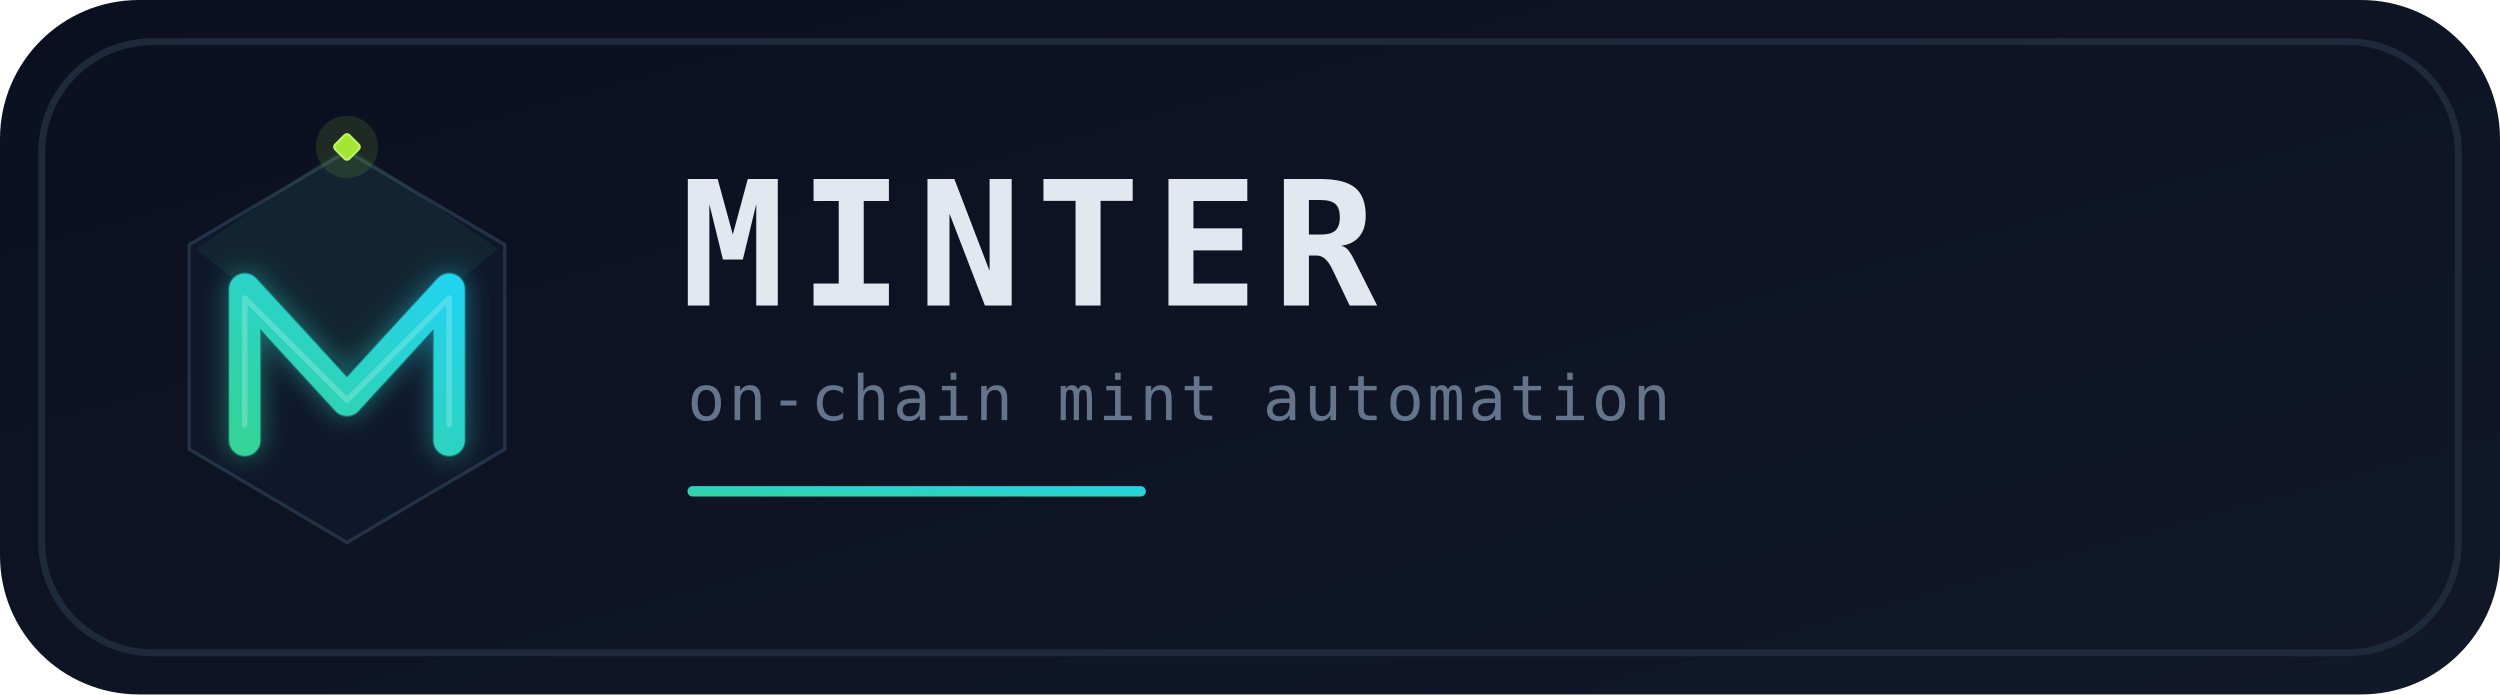
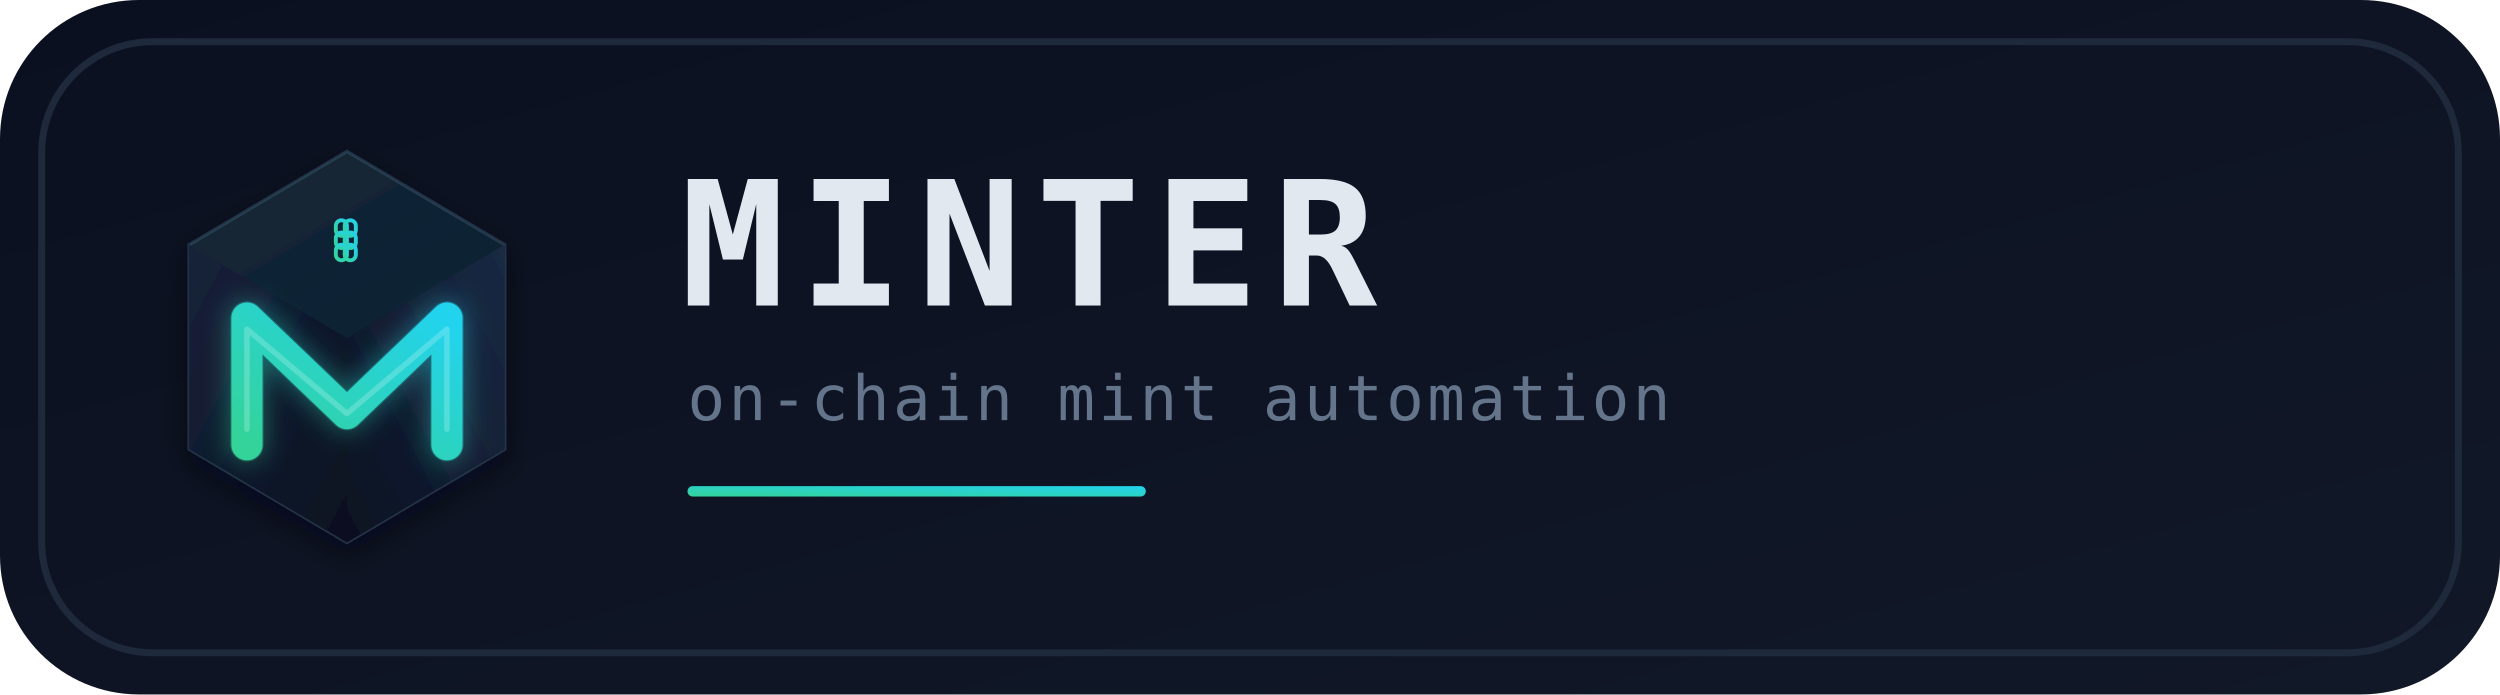
- <svg xmlns="http://www.w3.org/2000/svg" viewBox="0 0 720 200" role="img" aria-labelledby="title desc">
+ <svg xmlns="http://www.w3.org/2000/svg" width="1440" height="400" viewBox="0 0 720 200" role="img" aria-labelledby="title desc" shape-rendering="geometricPrecision" text-rendering="geometricPrecision">
  <defs>
    <linearGradient id="bg" x1="0" y1="0" x2="1" y2="1">
      <stop offset="0" stop-color="#0B1020" />
      <stop offset="1" stop-color="#111827" />
    </linearGradient>
    <linearGradient id="mint" x1="0" y1="1" x2="1" y2="0">
      <stop offset="0" stop-color="#34D399" />
      <stop offset="1" stop-color="#22D3EE" />
    </linearGradient>
    <filter id="glow" x="-30%" y="-30%" width="160%" height="160%">
      <feGaussianBlur stdDeviation="12" result="blur" />
      <feMerge>
        <feMergeNode in="blur" />
        <feMergeNode in="SourceGraphic" />
      </feMerge>
    </filter>
+     <linearGradient id="faceL" x1="0" y1="0" x2="1" y2="1">
+       <stop offset="0" stop-color="#152239" />
+       <stop offset="1" stop-color="#0B1020" />
+     </linearGradient>
+     <linearGradient id="faceR" x1="1" y1="0" x2="0" y2="1">
+       <stop offset="0" stop-color="#1A2A44" />
+       <stop offset="1" stop-color="#0B1020" />
+     </linearGradient>
+     <linearGradient id="faceTop" x1="0" y1="0" x2="1" y2="1">
+       <stop offset="0" stop-color="#3DDC97" stop-opacity="0.10" />
+       <stop offset="1" stop-color="#22D3EE" stop-opacity="0.03" />
+     </linearGradient>
+     <filter id="softShadow" x="-30%" y="-30%" width="160%" height="160%">
+       <feDropShadow dx="0" dy="10" stdDeviation="12" flood-color="#020617" flood-opacity="0.55" />
+     </filter>
  </defs>
  <rect width="720" height="200" rx="40" fill="url(#bg)" />
  <rect x="12" y="12" width="696" height="176" rx="32" fill="none" stroke="#1E293B" stroke-width="2" />
  <g transform="translate(18 18) scale(0.32)">
-     <path d="M256 80 398 164 398 348 256 432 114 348 114 164Z" fill="#0F172A" stroke="#243247" stroke-width="3" />
-     <path d="M256 74 392 168 256 276 120 168Z" fill="#3DDC97" opacity="0.07" />
+     <g filter="url(#softShadow)">
+       <path d="M256 80 398 164 398 348 256 432 114 348 114 164Z" fill="#0F172A" stroke="#243247" stroke-width="3" />
+       <path d="M114 164 256 248 256 432 114 348Z" fill="url(#faceL)" />
+       <path d="M256 248 398 164 398 348 256 432Z" fill="url(#faceR)" />
+       <path d="M256 80 398 164 256 248 114 164Z" fill="url(#faceTop)" />
+     </g>
+     <g transform="translate(256 158)" fill="none" stroke="url(#mint)" stroke-width="3.5" stroke-linejoin="round" stroke-linecap="round">
+       <rect x="-10" y="-16" width="10" height="14" rx="5" />
+       <rect x="-2" y="-16" width="10" height="14" rx="5" />
+       <rect x="-10" y="-5" width="10" height="14" rx="5" />
+       <rect x="-2" y="-5" width="10" height="14" rx="5" />
+       <rect x="-10" y="6" width="10" height="14" rx="5" />
+       <rect x="-2" y="6" width="10" height="14" rx="5" />
+     </g>
    <g filter="url(#glow)" opacity="0.45">
-       <path d="M164 340V204L256 304 348 204V340" fill="none" stroke="url(#mint)" stroke-width="30" stroke-linecap="round" stroke-linejoin="round" />
+       <path d="M166 344V230L256 316 346 230V344" fill="none" stroke="url(#mint)" stroke-width="30" stroke-linecap="round" stroke-linejoin="round" />
    </g>
-     <path d="M164 340V204L256 304 348 204V340" fill="none" stroke="url(#mint)" stroke-width="28" stroke-linecap="round" stroke-linejoin="round" />
-     <path d="M164 326V212L256 304 348 212V326" fill="none" stroke="#ECFEFF" stroke-width="5" stroke-linecap="round" stroke-linejoin="round" opacity="0.22" />
-     <circle cx="256" cy="76" r="28" fill="#A3E635" opacity="0.12" />
-     <rect x="247" y="67" width="18" height="18" rx="3" transform="rotate(45 256 76)" fill="#A3E635" stroke="#BEF264" stroke-width="2" />
+     <path d="M166 344V230L256 316 346 230V344" fill="none" stroke="url(#mint)" stroke-width="28" stroke-linecap="round" stroke-linejoin="round" />
+     <path d="M166 330V240L256 316 346 240V330" fill="none" stroke="#ECFEFF" stroke-width="5" stroke-linecap="round" stroke-linejoin="round" opacity="0.22" />
  </g>
  <text x="196" y="88" fill="#E2E8F0" font-family="ui-monospace, SFMono-Regular, Menlo, Consolas, monospace" font-size="50" font-weight="700" letter-spacing="4">MINTER</text>
  <text x="198" y="121" fill="#64748B" font-family="ui-monospace, SFMono-Regular, Menlo, Consolas, monospace" font-size="18" letter-spacing="1">on-chain mint automation</text>
  <rect x="198" y="140" width="132" height="3" rx="1.5" fill="url(#mint)" />
</svg>
